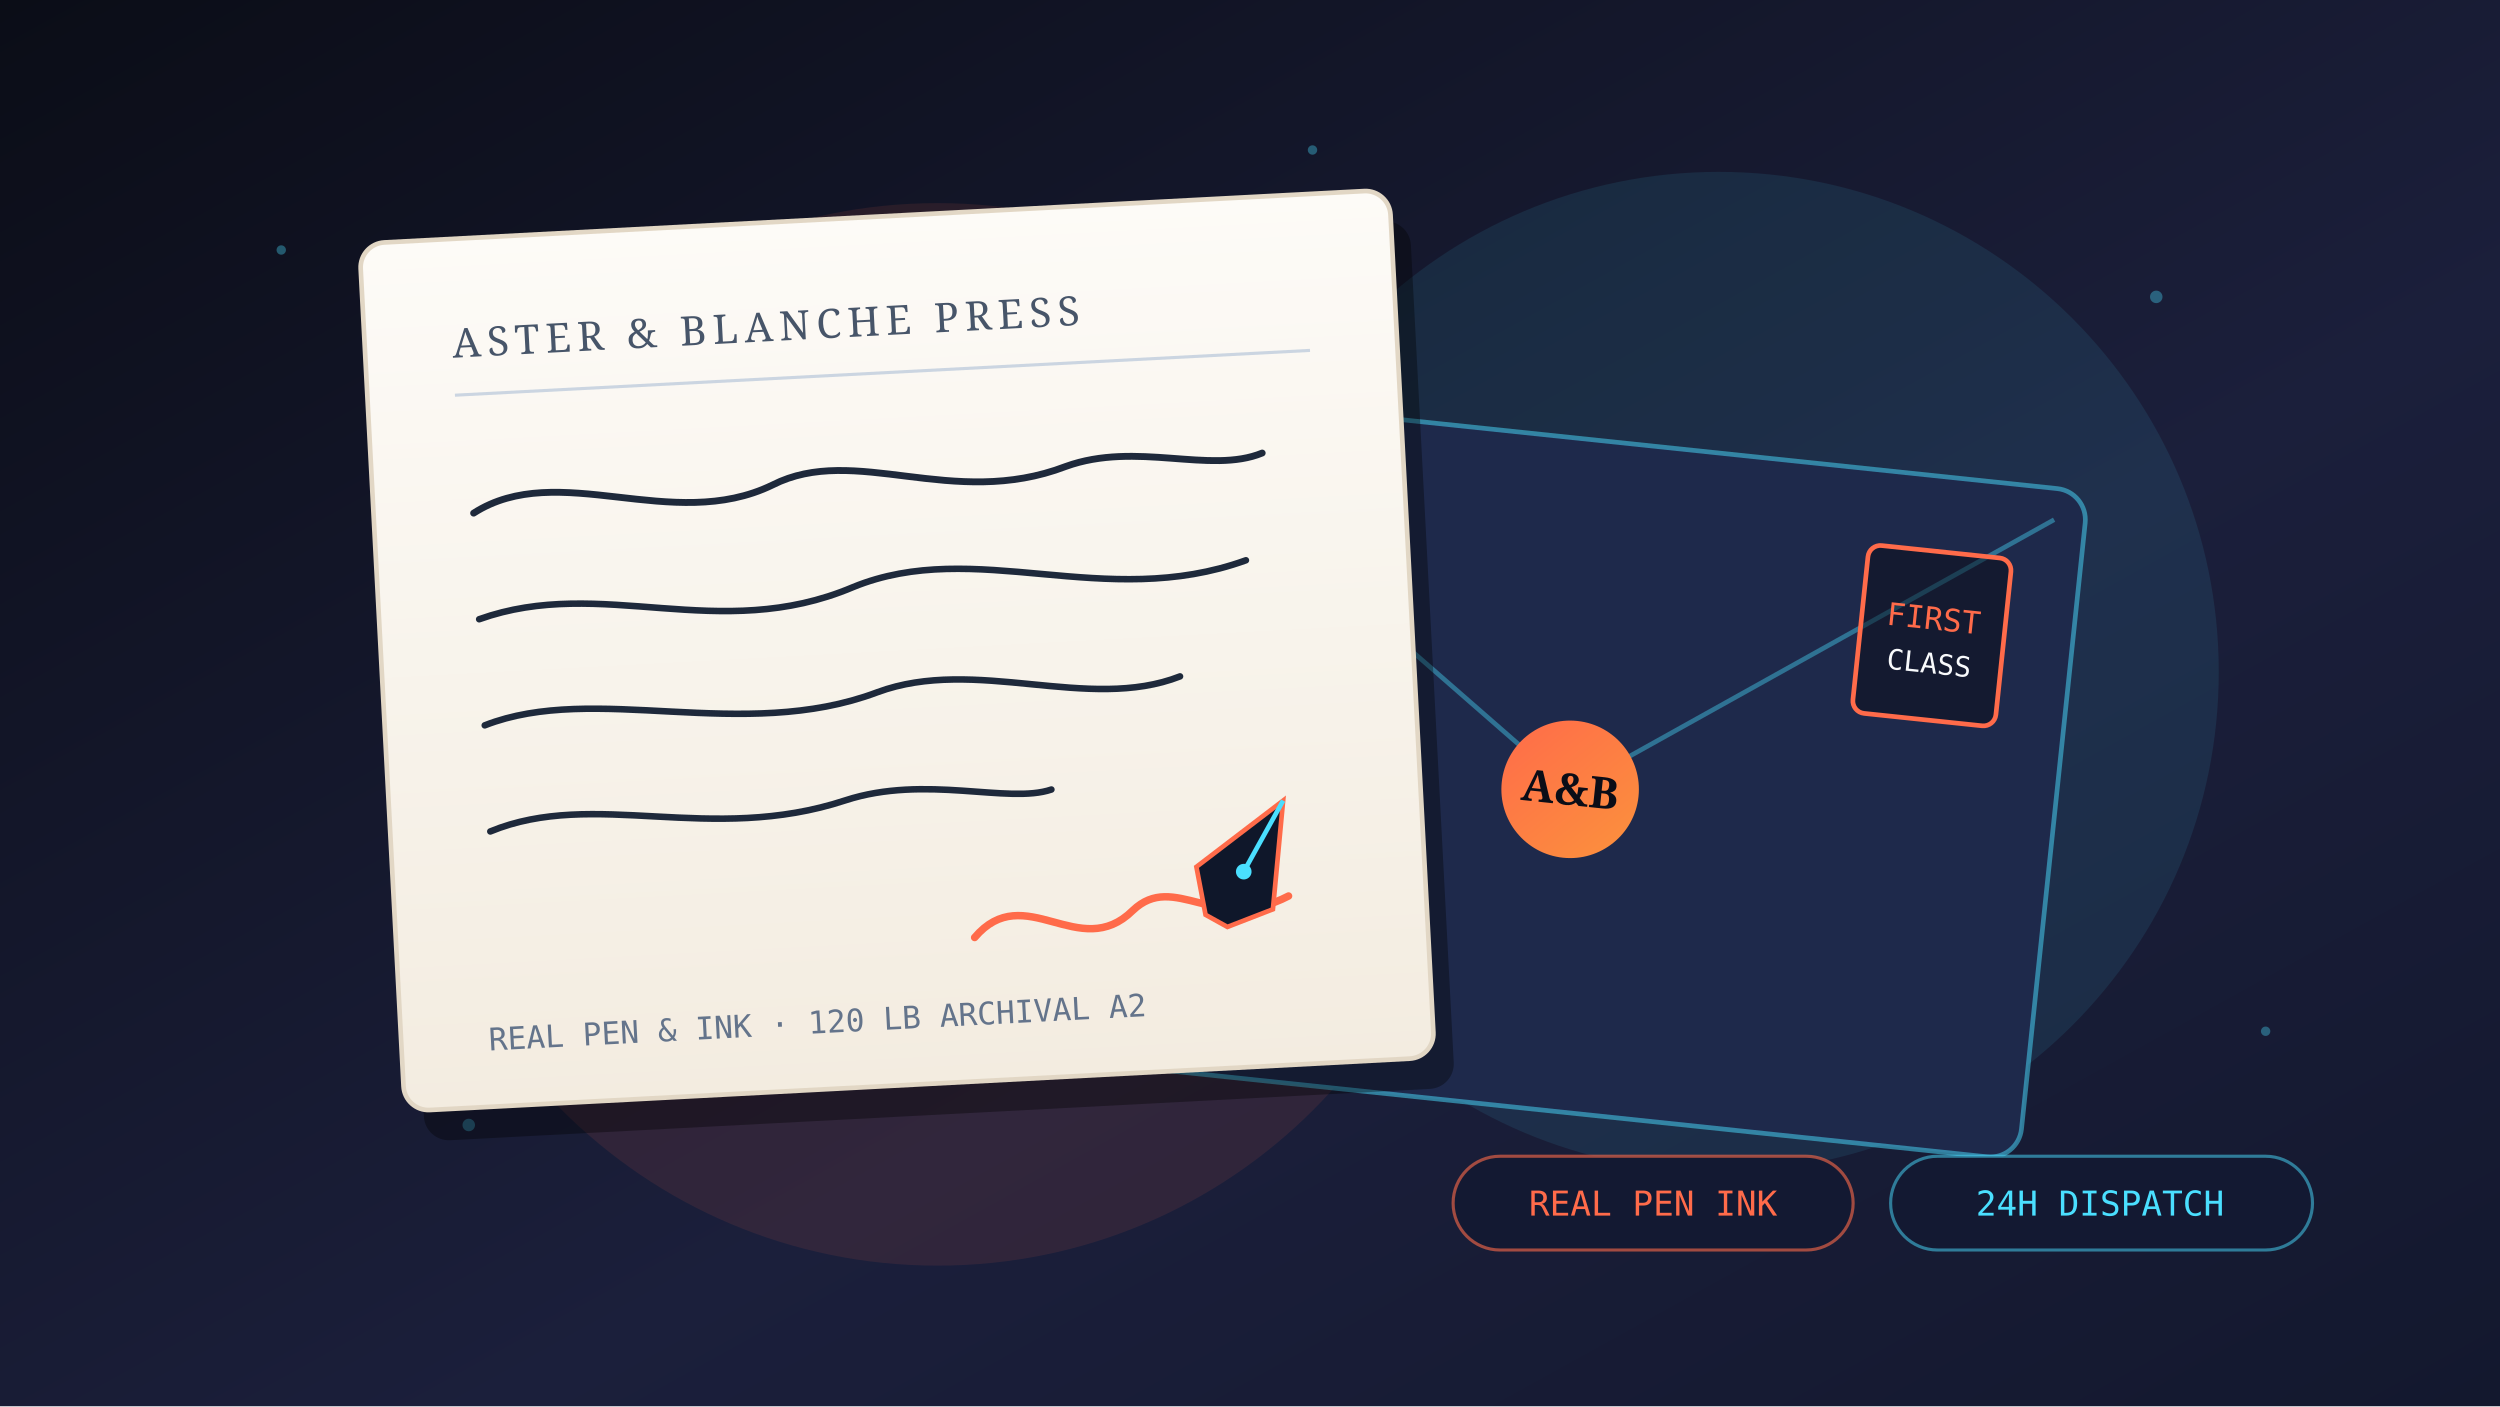
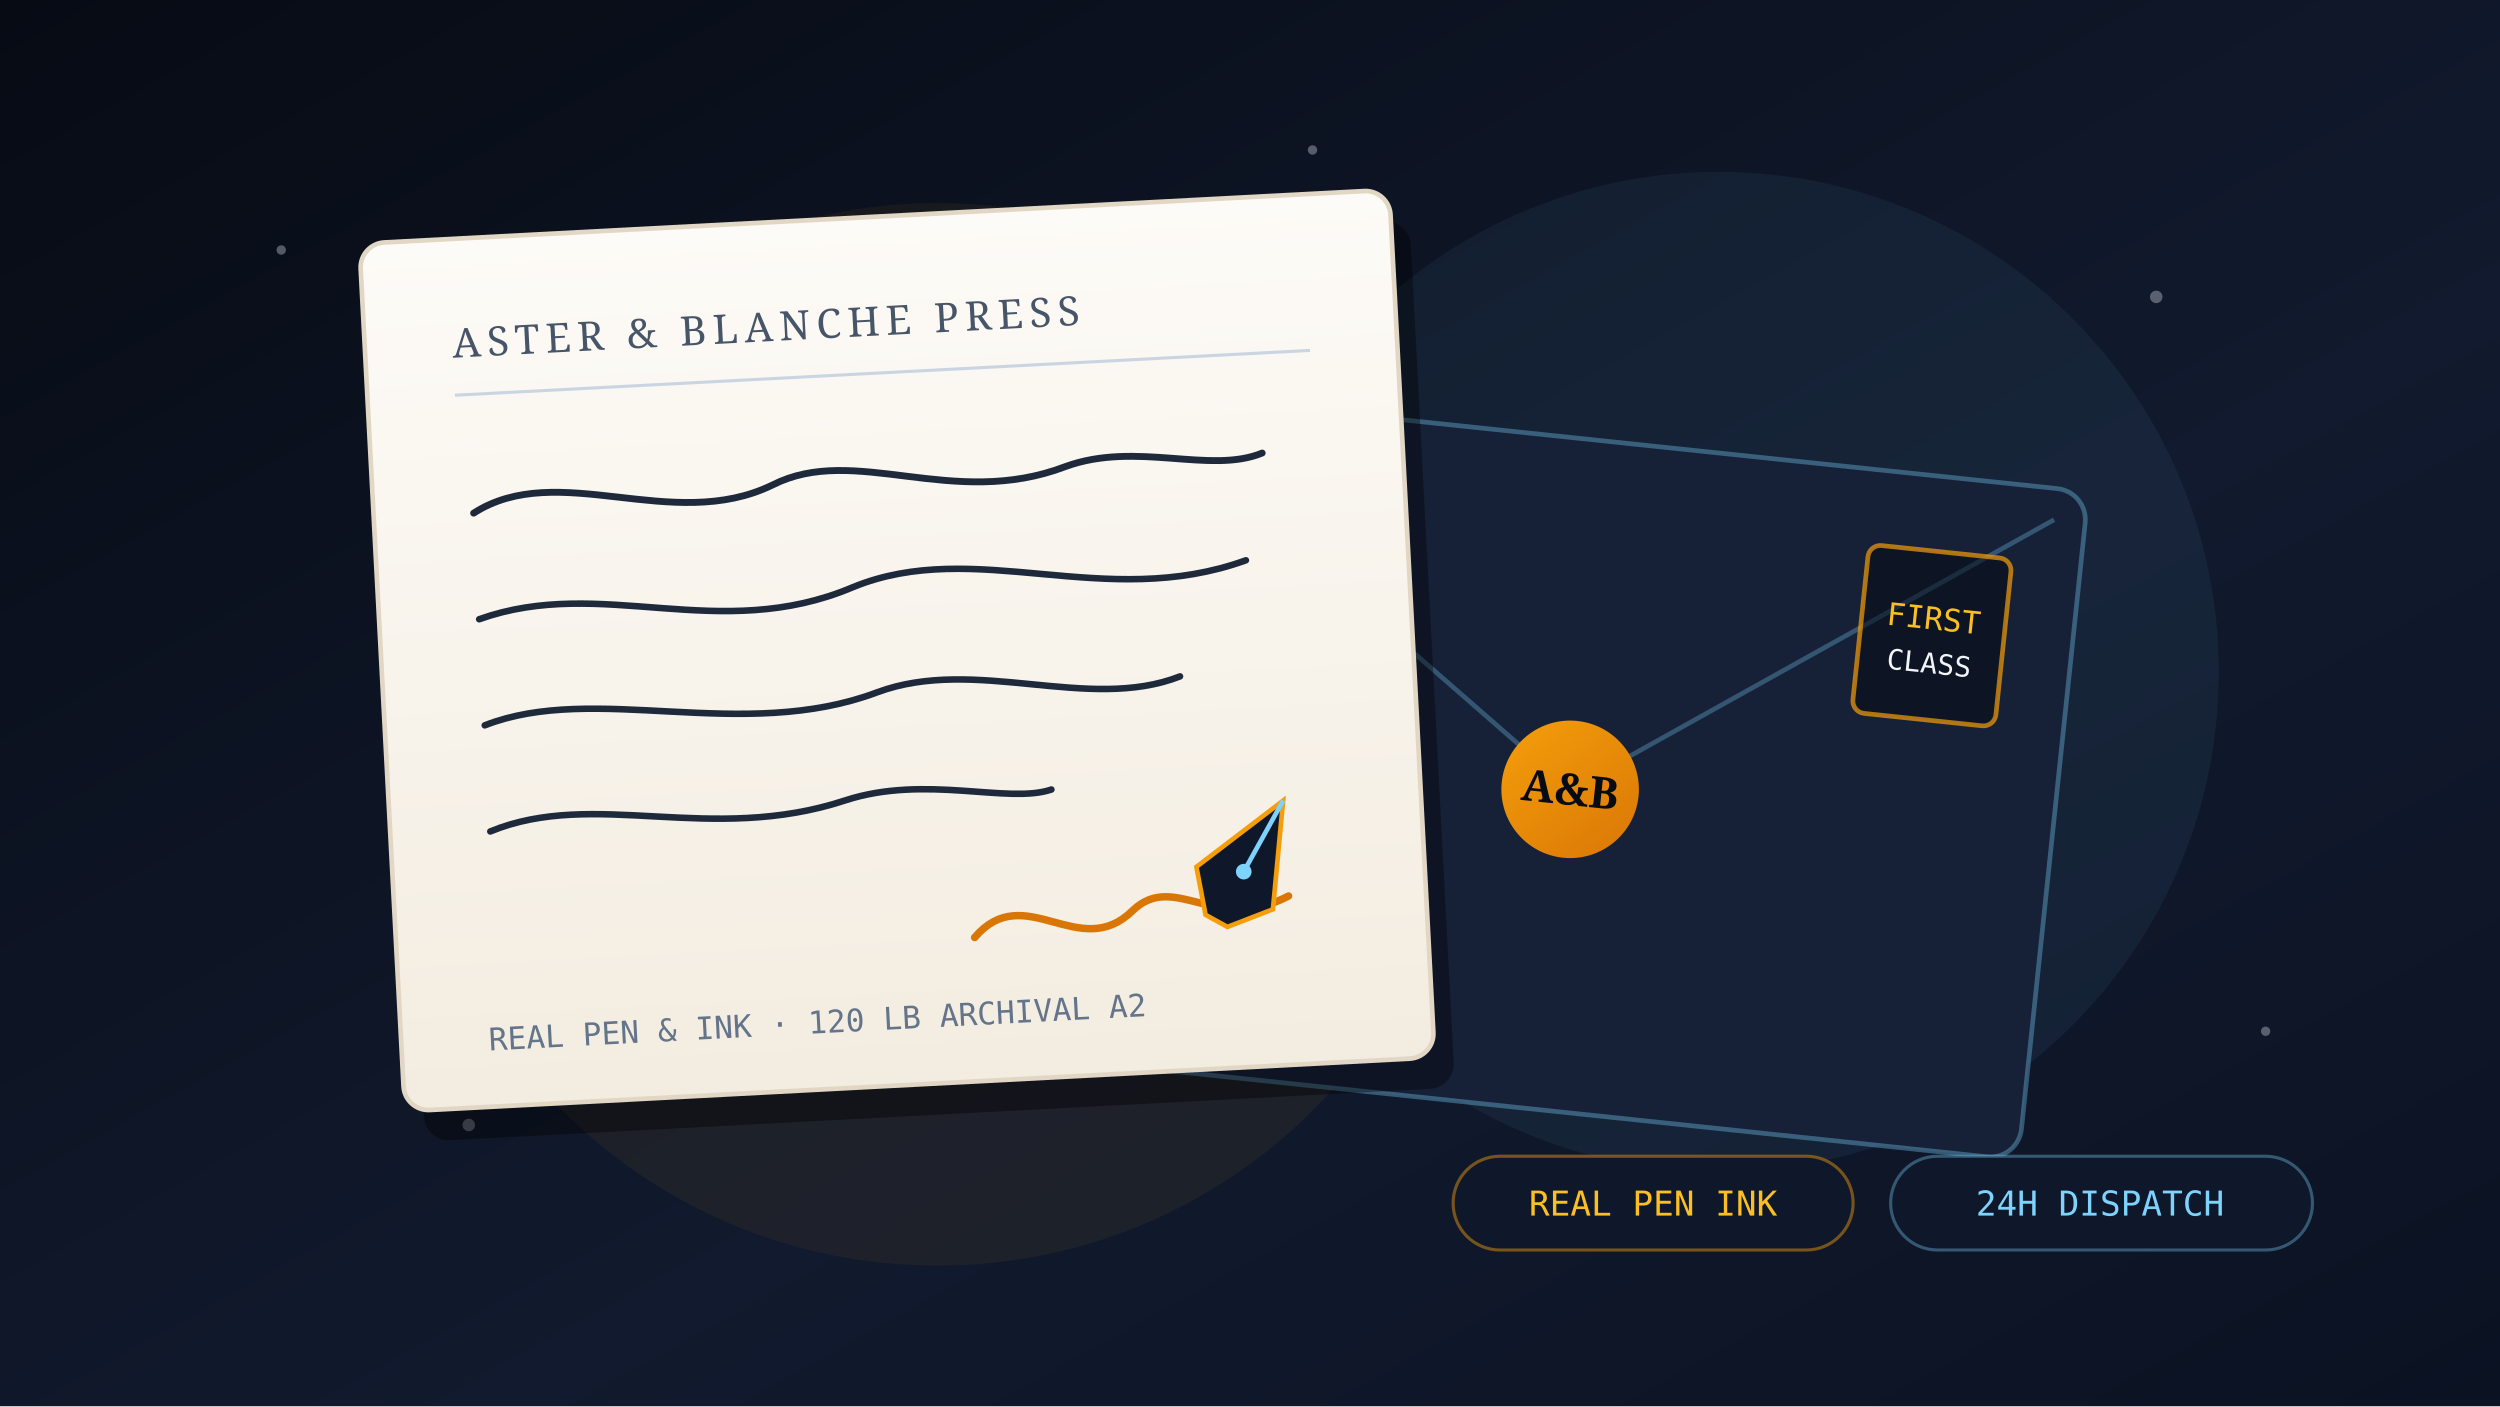
<svg xmlns="http://www.w3.org/2000/svg" viewBox="0 0 800 450" role="img" aria-label="SendMyNotes and Aster and Blanche Press real pen-on-paper greeting card studio">
  <defs>
    <linearGradient id="smn-bg" x1="0" y1="0" x2="1" y2="1">
-       <stop offset="0%" stop-color="#0b0d17" />
-       <stop offset="60%" stop-color="#1b1f3b" />
-       <stop offset="100%" stop-color="#13182e" />
+       <stop offset="0%" stop-color="#070b14" />
+       <stop offset="60%" stop-color="#111a2e" />
+       <stop offset="100%" stop-color="#0b1222" />
    </linearGradient>
    <linearGradient id="smn-paper" x1="0" y1="0" x2="0" y2="1">
      <stop offset="0%" stop-color="#fdfbf7" />
      <stop offset="100%" stop-color="#f3ece0" />
    </linearGradient>
    <linearGradient id="smn-accent" x1="0" y1="0" x2="1" y2="1">
-       <stop offset="0%" stop-color="#ff6b4a" />
-       <stop offset="100%" stop-color="#fb923c" />
+       <stop offset="0%" stop-color="#f59e0b" />
+       <stop offset="100%" stop-color="#d97706" />
    </linearGradient>
  </defs>
  <rect width="800" height="450" fill="url(#smn-bg)" />
-   <g fill="#4adfff" fill-opacity="0.35">
+   <g fill="#e2e8f0" fill-opacity="0.35">
    <circle cx="90" cy="80" r="1.5" />
    <circle cx="150" cy="360" r="2" />
    <circle cx="690" cy="95" r="2" />
    <circle cx="725" cy="330" r="1.5" />
    <circle cx="420" cy="48" r="1.5" />
  </g>
-   <circle cx="300" cy="235" r="170" fill="#ff6b4a" fill-opacity="0.1" />
-   <circle cx="550" cy="215" r="160" fill="#4adfff" fill-opacity="0.09" />
+   <circle cx="300" cy="235" r="170" fill="#f59e0b" fill-opacity="0.06" />
+   <circle cx="550" cy="215" r="160" fill="#7dd3fc" fill-opacity="0.06" />
  <g transform="translate(360, 125) rotate(6)">
-     <rect width="310" height="215" rx="10" fill="#1e294b" stroke="#4adfff" stroke-opacity="0.5" stroke-width="1.5" />
-     <path d="M 10 10 L 155 112 L 300 10" fill="none" stroke="#4adfff" stroke-opacity="0.4" stroke-width="1.5" />
+     <rect width="310" height="215" rx="10" fill="#162138" stroke="#7dd3fc" stroke-opacity="0.35" stroke-width="1.5" />
+     <path d="M 10 10 L 155 112 L 300 10" fill="none" stroke="#7dd3fc" stroke-opacity="0.3" stroke-width="1.5" />
    <circle cx="155" cy="112" r="22" fill="url(#smn-accent)" />
-     <text x="155" y="117" text-anchor="middle" font-family="Georgia, serif" font-size="14" font-weight="700" fill="#0b0d17">A&amp;B</text>
-     <rect x="242" y="24" width="46" height="54" rx="4" fill="#0b0d17" fill-opacity="0.5" stroke="#ff6b4a" stroke-width="1.5" />
-     <text x="265" y="49" text-anchor="middle" font-family="ui-monospace, monospace" font-size="10" fill="#ff6b4a">FIRST</text>
-     <text x="265" y="63" text-anchor="middle" font-family="ui-monospace, monospace" font-size="9" fill="#f8fafc">CLASS</text>
+     <text x="155" y="117" text-anchor="middle" font-family="Georgia, serif" font-size="14" font-weight="700" fill="#070b14">A&amp;B</text>
+     <rect x="242" y="24" width="46" height="54" rx="4" fill="#070b14" fill-opacity="0.55" stroke="#f59e0b" stroke-opacity="0.7" stroke-width="1.5" />
+     <text x="265" y="49" text-anchor="middle" font-family="ui-monospace, monospace" font-size="10" fill="#fbbf24">FIRST</text>
+     <text x="265" y="63" text-anchor="middle" font-family="ui-monospace, monospace" font-size="9" fill="#f1f5f9">CLASS</text>
  </g>
  <g transform="translate(115, 78) rotate(-3)">
-     <rect x="6" y="10" width="330" height="278" rx="8" fill="#000000" fill-opacity="0.35" />
+     <rect x="6" y="10" width="330" height="278" rx="8" fill="#000000" fill-opacity="0.38" />
    <rect width="330" height="278" rx="8" fill="url(#smn-paper)" stroke="#e2d7c5" stroke-width="1.5" />
    <text x="28" y="38" font-family="Georgia, serif" font-size="13" letter-spacing="2" fill="#475569">ASTER &amp; BLANCHE PRESS</text>
    <line x1="28" y1="50" x2="302" y2="50" stroke="#cbd5e1" stroke-width="1" />
    <path d="M 32 88 C 60 72, 95 98, 128 84 C 155 72, 185 95, 222 83 C 245 76, 268 88, 285 82" fill="none" stroke="#1e293b" stroke-width="2.2" stroke-linecap="round" />
    <path d="M 32 122 C 72 110, 108 134, 152 118 C 192 104, 232 130, 278 116" fill="none" stroke="#1e293b" stroke-width="2.1" stroke-linecap="round" />
    <path d="M 32 156 C 68 144, 114 166, 158 152 C 190 142, 225 162, 255 152" fill="none" stroke="#1e293b" stroke-width="2.1" stroke-linecap="round" />
    <path d="M 32 190 C 66 178, 102 198, 146 186 C 172 179, 198 190, 212 186" fill="none" stroke="#1e293b" stroke-width="2.1" stroke-linecap="round" />
-     <path d="M 185 232 C 202 214, 218 242, 236 226 C 250 214, 262 235, 286 224" fill="none" stroke="#ff6b4a" stroke-width="2.4" stroke-linecap="round" />
+     <path d="M 185 232 C 202 214, 218 242, 236 226 C 250 214, 262 235, 286 224" fill="none" stroke="#d97706" stroke-width="2.4" stroke-linecap="round" />
    <g transform="translate(274, 186) rotate(32)">
-       <path d="M 14 0 L 28 32 L 18 44 L 10 44 L 0 32 Z" fill="#0f172a" stroke="#ff6b4a" stroke-width="1.5" />
-       <line x1="14" y1="0" x2="14" y2="24" stroke="#4adfff" stroke-width="1.5" />
-       <circle cx="14" cy="26" r="2.5" fill="#4adfff" />
+       <path d="M 14 0 L 28 32 L 18 44 L 10 44 L 0 32 Z" fill="#0f172a" stroke="#f59e0b" stroke-width="1.5" />
+       <line x1="14" y1="0" x2="14" y2="24" stroke="#7dd3fc" stroke-width="1.5" />
+       <circle cx="14" cy="26" r="2.5" fill="#7dd3fc" />
    </g>
    <text x="28" y="260" font-family="ui-monospace, monospace" font-size="10" fill="#64748b">REAL PEN &amp; INK · 120 LB ARCHIVAL A2</text>
  </g>
  <g transform="translate(465, 370)" font-family="ui-monospace, monospace" font-size="11">
-     <rect width="128" height="30" rx="15" fill="#131932" stroke="#ff6b4a" stroke-opacity="0.6" />
-     <text x="64" y="19" text-anchor="middle" fill="#ff6b4a">REAL PEN INK</text>
-     <rect x="140" width="135" height="30" rx="15" fill="#131932" stroke="#4adfff" stroke-opacity="0.5" />
-     <text x="207" y="19" text-anchor="middle" fill="#4adfff">24H DISPATCH</text>
+     <rect width="128" height="30" rx="15" fill="#0f172a" stroke="#f59e0b" stroke-opacity="0.45" />
+     <text x="64" y="19" text-anchor="middle" fill="#fbbf24">REAL PEN INK</text>
+     <rect x="140" width="135" height="30" rx="15" fill="#0f172a" stroke="#7dd3fc" stroke-opacity="0.35" />
+     <text x="207" y="19" text-anchor="middle" fill="#7dd3fc">24H DISPATCH</text>
  </g>
</svg>
